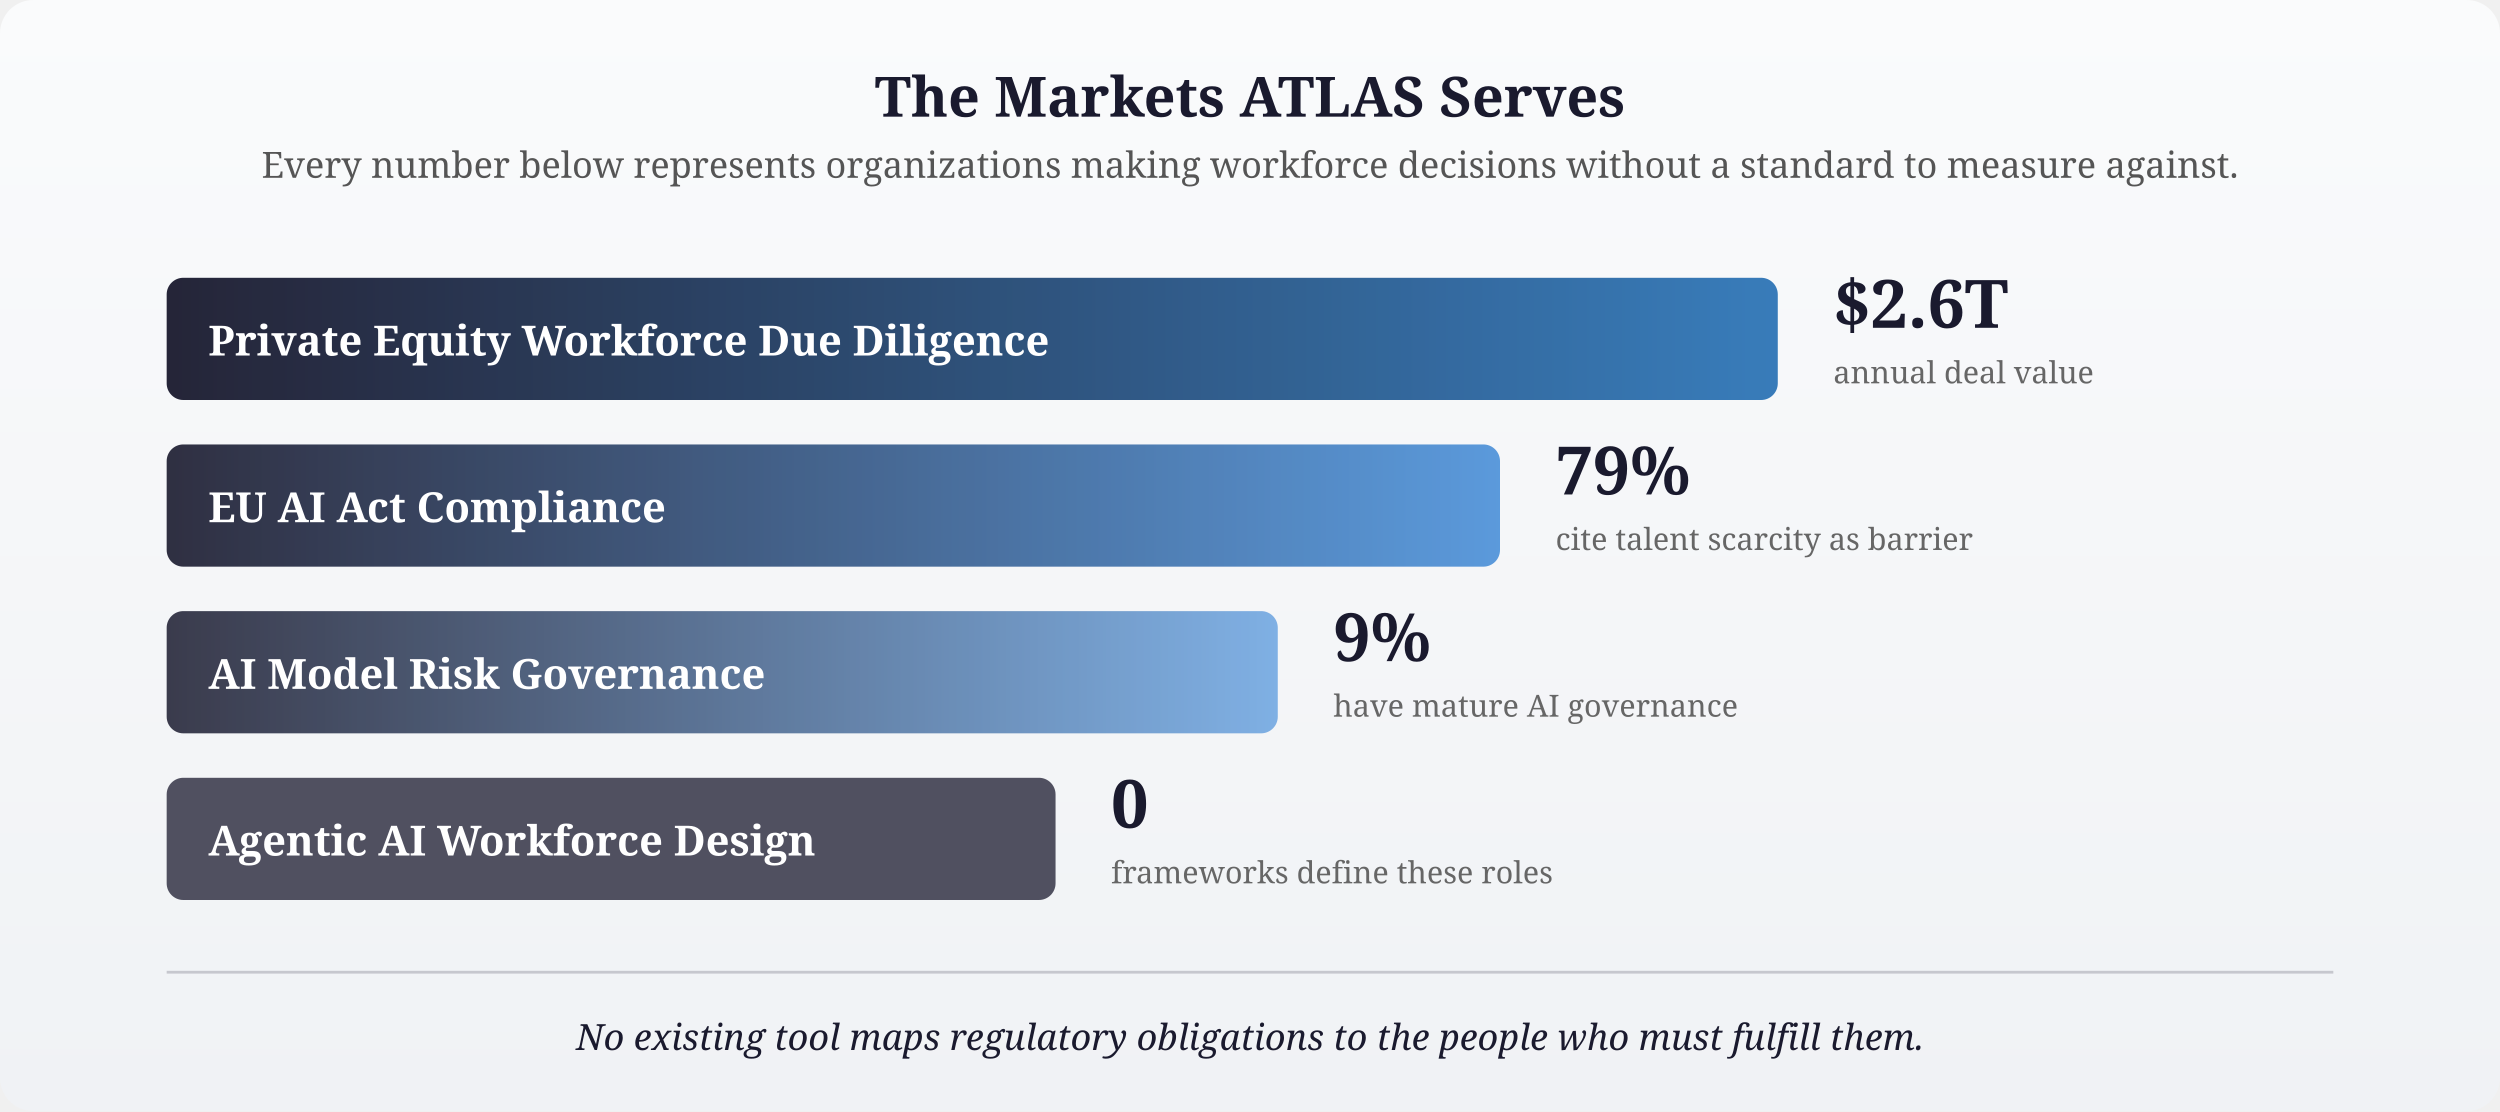
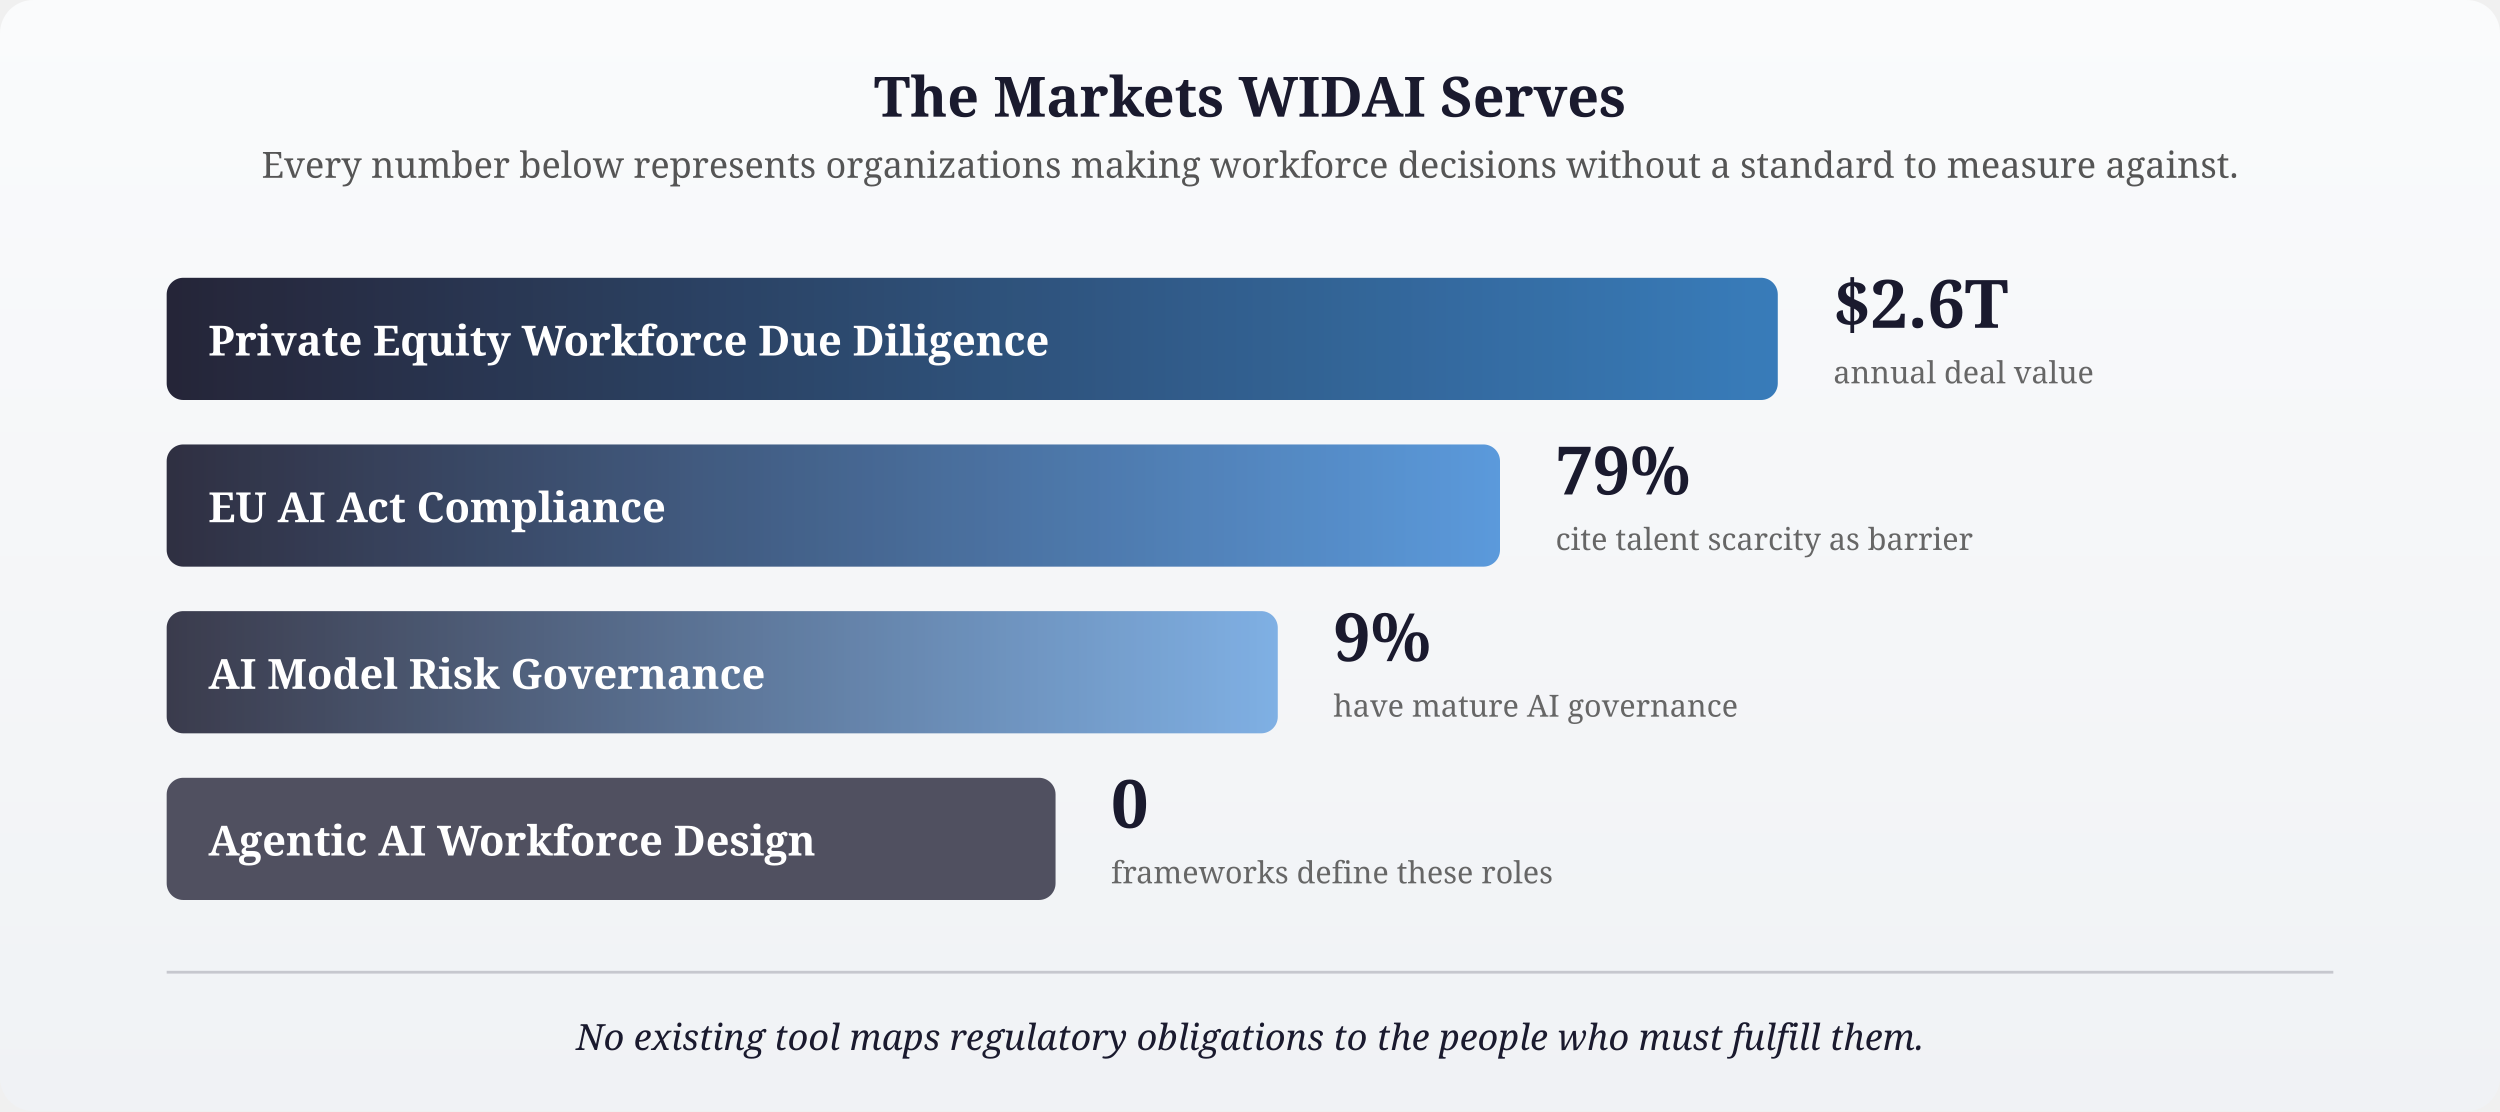
<svg xmlns="http://www.w3.org/2000/svg" viewBox="0 0 900 400">
  <defs>
    <linearGradient id="barGrad1" x1="0" y1="0" x2="1" y2="0">
      <stop offset="0%" stop-color="#1A1A2E" />
      <stop offset="100%" stop-color="#2E75B6" />
    </linearGradient>
    <linearGradient id="barGrad2" x1="0" y1="0" x2="1" y2="0">
      <stop offset="0%" stop-color="#1A1A2E" />
      <stop offset="100%" stop-color="#4A90D9" />
    </linearGradient>
    <linearGradient id="barGrad3" x1="0" y1="0" x2="1" y2="0">
      <stop offset="0%" stop-color="#1A1A2E" />
      <stop offset="100%" stop-color="#6BA3E0" />
    </linearGradient>
    <linearGradient id="bgGrad" x1="0" y1="0" x2="0" y2="1">
      <stop offset="0%" stop-color="#FAFBFC" />
      <stop offset="100%" stop-color="#F0F2F5" />
    </linearGradient>
  </defs>
  <rect width="900" height="400" rx="12" fill="url(#bgGrad)" />
-   <text x="450" y="42" text-anchor="middle" font-family="Georgia, serif" font-size="20" font-weight="bold" fill="#1A1A2E">The Markets ATLAS Serves</text>
+   <text x="450" y="42" text-anchor="middle" font-family="Georgia, serif" font-size="20" font-weight="bold" fill="#1A1A2E">The Markets WIDAI Serves</text>
  <text x="450" y="64" text-anchor="middle" font-family="Georgia, serif" font-size="13" fill="#555">Every number below represents organizations making workforce decisions without a standard to measure against.</text>
  <rect x="60" y="100" width="580" height="44" rx="6" fill="url(#barGrad1)" opacity="0.95" />
  <text x="75" y="128" font-family="Georgia, serif" font-size="15" font-weight="bold" fill="#fff">Private Equity Workforce Due Diligence</text>
  <text x="660" y="118" font-family="Georgia, serif" font-size="24" font-weight="bold" fill="#1A1A2E">$2.6T</text>
  <text x="660" y="138" font-family="Georgia, serif" font-size="11" fill="#666">annual deal value</text>
  <rect x="60" y="160" width="480" height="44" rx="6" fill="url(#barGrad2)" opacity="0.90" />
  <text x="75" y="188" font-family="Georgia, serif" font-size="15" font-weight="bold" fill="#fff">EU AI Act Compliance</text>
  <text x="560" y="178" font-family="Georgia, serif" font-size="24" font-weight="bold" fill="#1A1A2E">79%</text>
  <text x="560" y="198" font-family="Georgia, serif" font-size="11" fill="#666">cite talent scarcity as barrier</text>
  <rect x="60" y="220" width="400" height="44" rx="6" fill="url(#barGrad3)" opacity="0.85" />
  <text x="75" y="248" font-family="Georgia, serif" font-size="15" font-weight="bold" fill="#fff">AI Model Risk Governance</text>
  <text x="480" y="238" font-family="Georgia, serif" font-size="24" font-weight="bold" fill="#1A1A2E">9%</text>
  <text x="480" y="258" font-family="Georgia, serif" font-size="11" fill="#666">have mature AI governance</text>
  <rect x="60" y="280" width="320" height="44" rx="6" fill="#1A1A2E" opacity="0.75" />
  <text x="75" y="308" font-family="Georgia, serif" font-size="15" font-weight="bold" fill="#fff">Agentic AI Workforce Design</text>
  <text x="400" y="298" font-family="Georgia, serif" font-size="24" font-weight="bold" fill="#1A1A2E">0</text>
  <text x="400" y="318" font-family="Georgia, serif" font-size="11" fill="#666">frameworks define these roles</text>
  <line x1="60" y1="350" x2="840" y2="350" stroke="#1A1A2E" stroke-width="1" opacity="0.2" />
  <text x="450" y="378" text-anchor="middle" font-family="Georgia, serif" font-size="13" font-style="italic" fill="#1A1A2E">No existing tool maps regulatory obligations to the people who must fulfill them.</text>
</svg>
